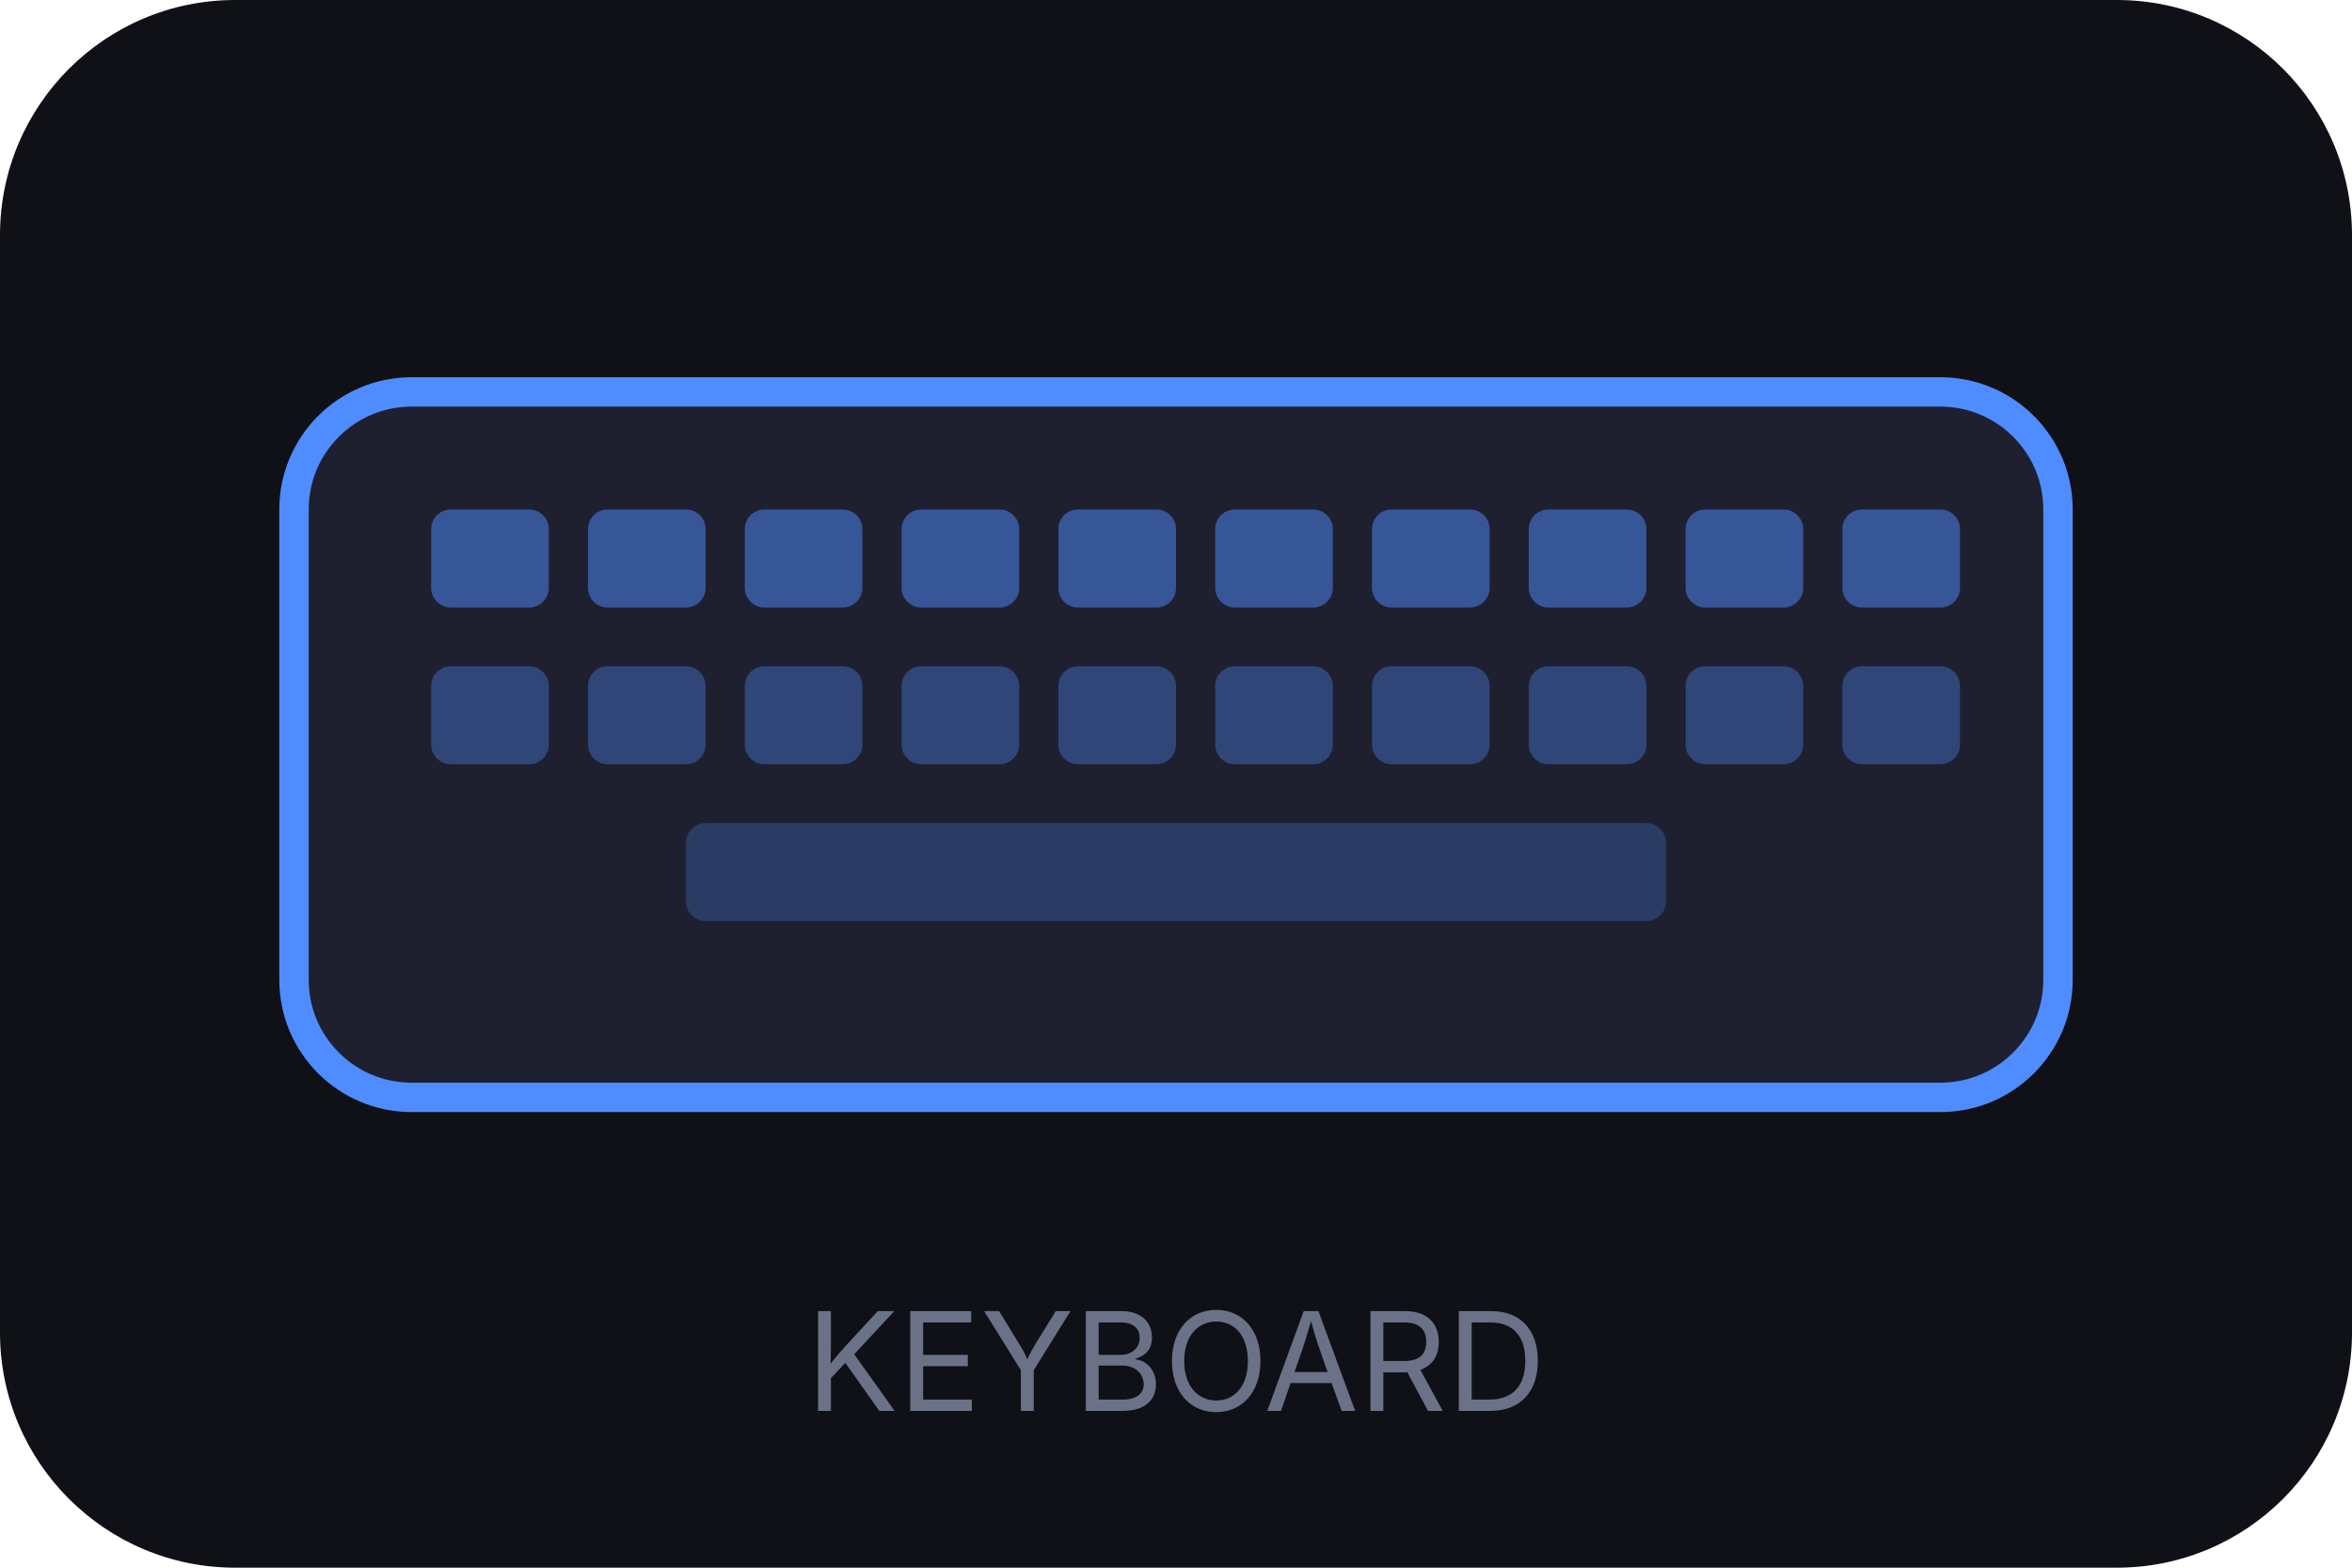
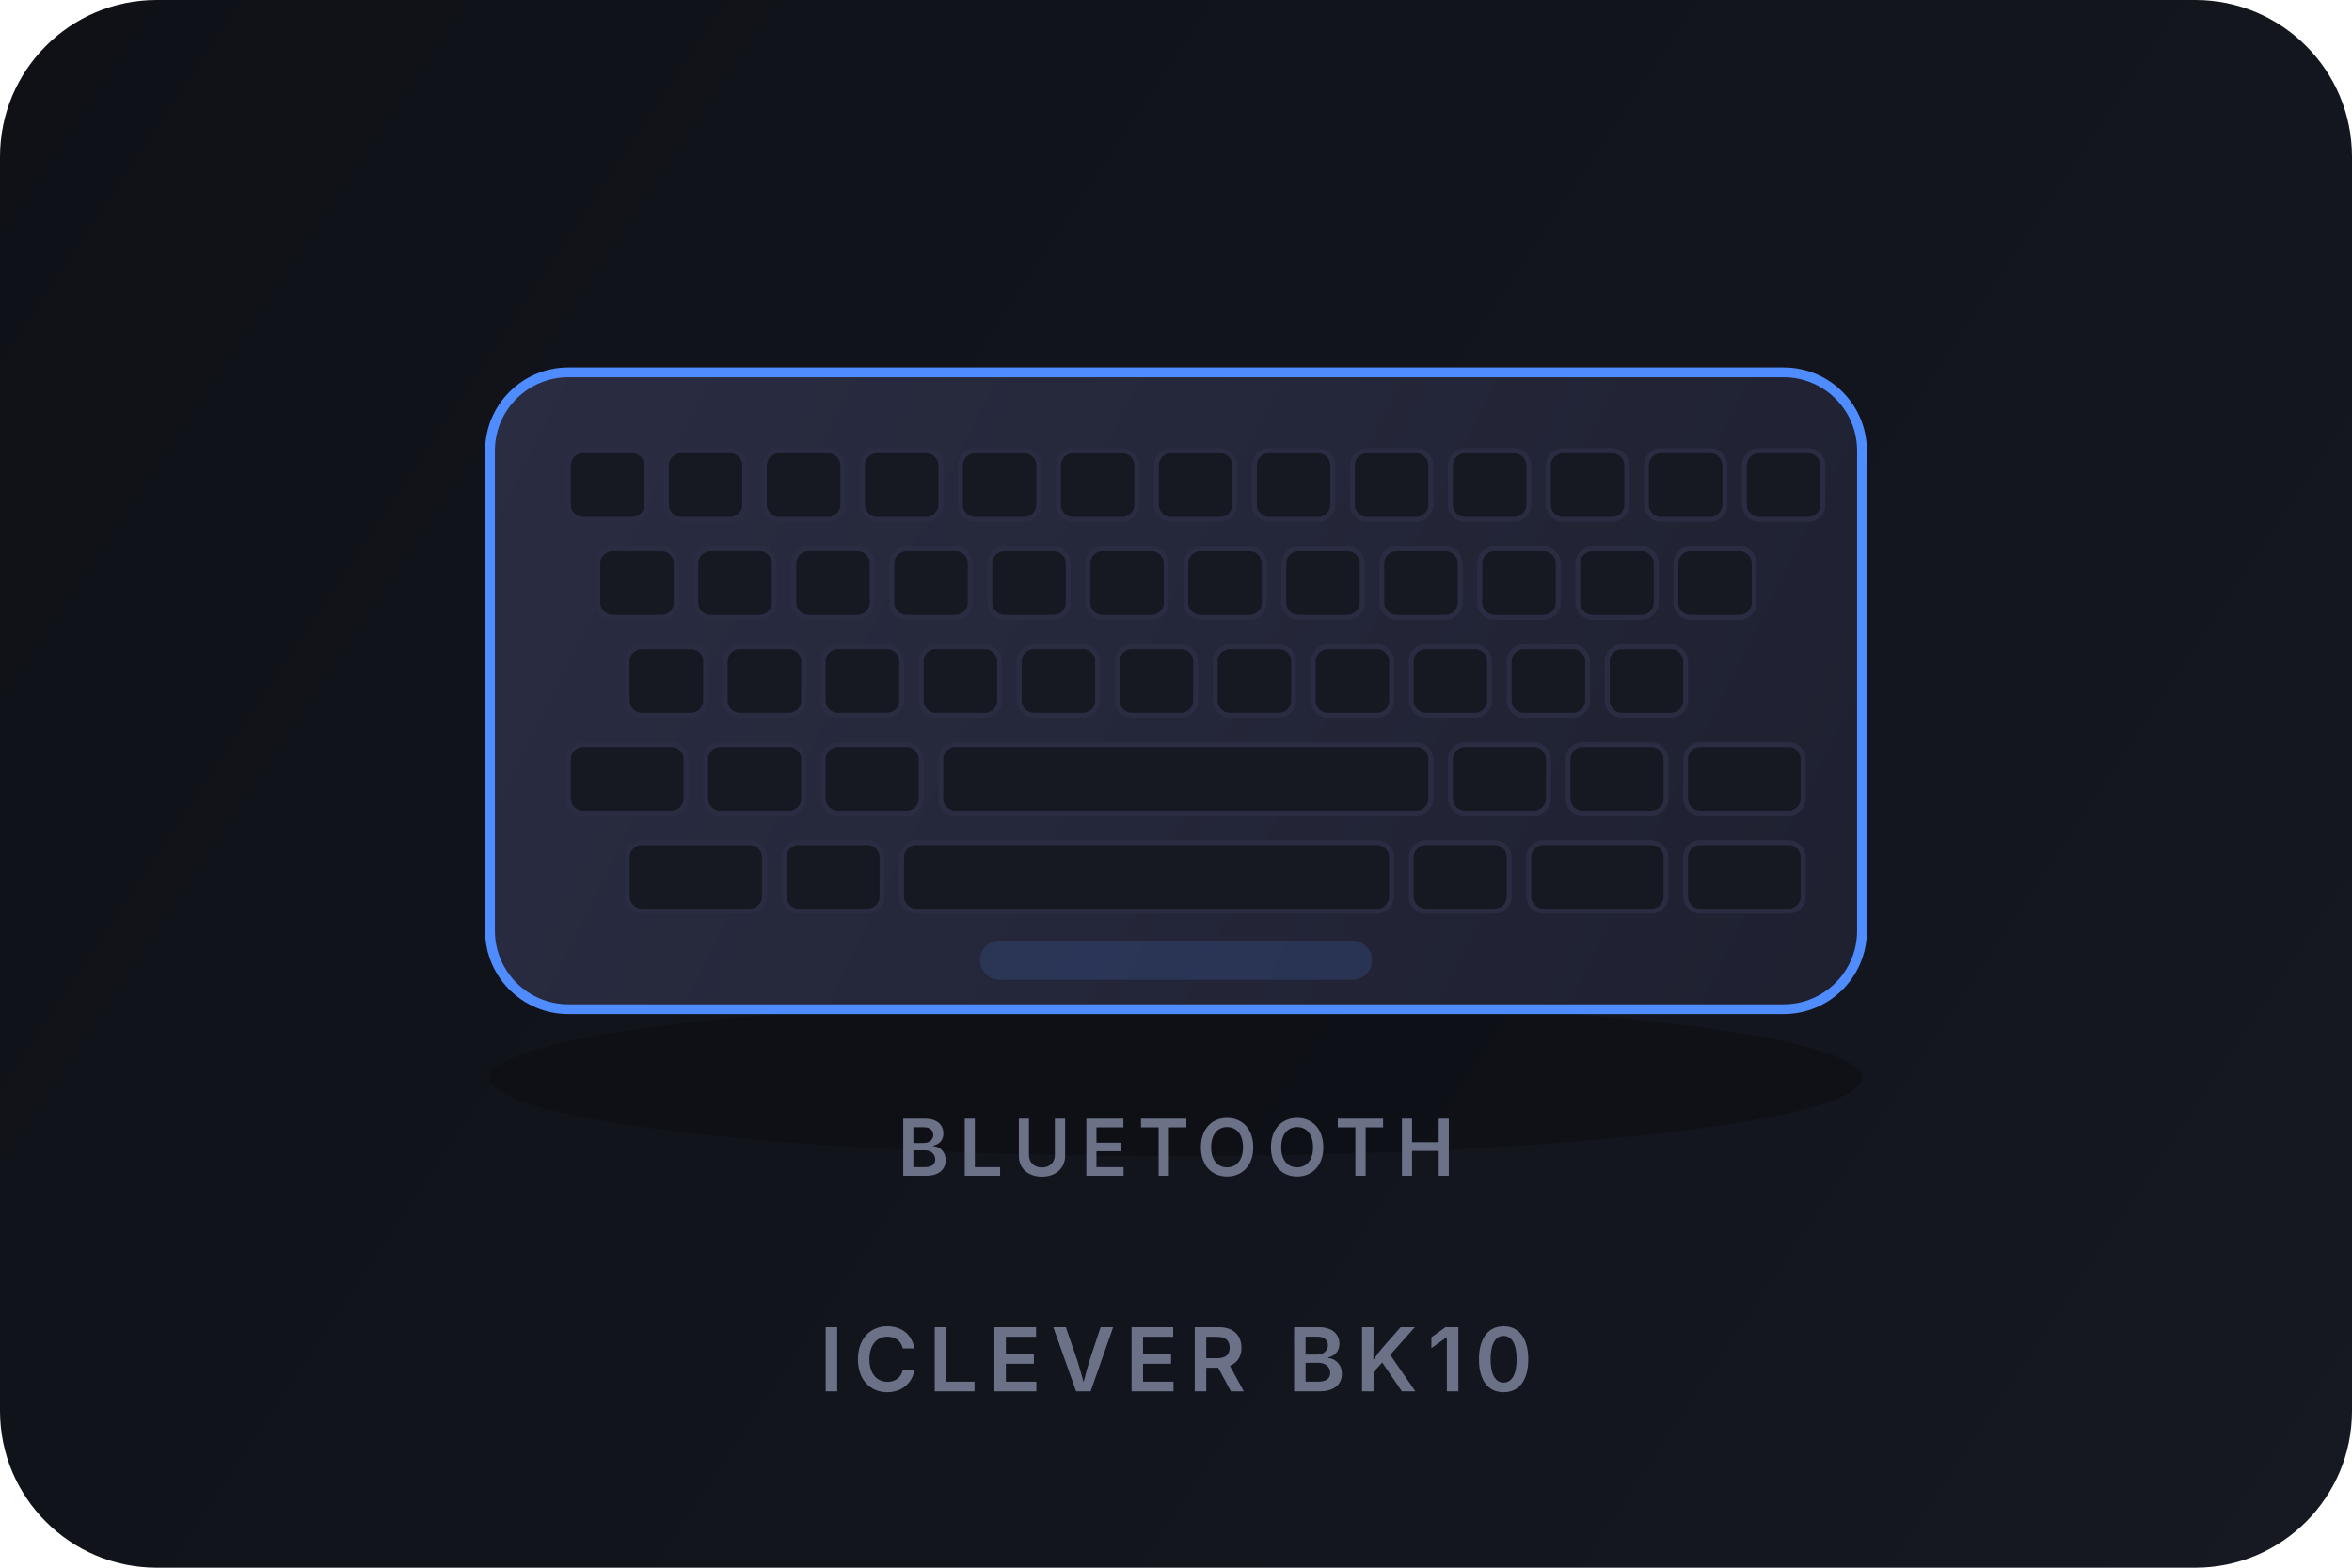
- <svg xmlns="http://www.w3.org/2000/svg" viewBox="0 0 120 80" fill="none">
-   <rect width="120" height="80" rx="12" fill="#0f1117" />
-   <rect x="15" y="20" width="90" height="36" rx="6" fill="#1e2030" stroke="#4f8cff" stroke-width="1.5" />
-   <g fill="#4f8cff" opacity=".5">
-     <rect x="22" y="26" width="6" height="5" rx="1" />
-     <rect x="30" y="26" width="6" height="5" rx="1" />
-     <rect x="38" y="26" width="6" height="5" rx="1" />
-     <rect x="46" y="26" width="6" height="5" rx="1" />
-     <rect x="54" y="26" width="6" height="5" rx="1" />
-     <rect x="62" y="26" width="6" height="5" rx="1" />
-     <rect x="70" y="26" width="6" height="5" rx="1" />
-     <rect x="78" y="26" width="6" height="5" rx="1" />
-     <rect x="86" y="26" width="6" height="5" rx="1" />
-     <rect x="94" y="26" width="6" height="5" rx="1" />
+ <svg xmlns="http://www.w3.org/2000/svg" viewBox="0 0 240 160" fill="none">
+   <defs>
+     <linearGradient id="bg5" x1="0" y1="0" x2="240" y2="160" gradientUnits="userSpaceOnUse">
+       <stop offset="0%" stop-color="#0f1117" />
+       <stop offset="100%" stop-color="#161822" />
+     </linearGradient>
+     <linearGradient id="kb" x1="50" y1="40" x2="190" y2="110" gradientUnits="userSpaceOnUse">
+       <stop offset="0%" stop-color="#2a2d42" />
+       <stop offset="100%" stop-color="#1e2030" />
+     </linearGradient>
+   </defs>
+   <rect width="240" height="160" rx="16" fill="url(#bg5)" />
+   <ellipse cx="120" cy="110" rx="70" ry="8" fill="#0a0b0f" opacity=".5" />
+   <rect x="50" y="38" width="140" height="65" rx="8" fill="url(#kb)" stroke="#4f8cff" stroke-width="1" />
+   <rect x="50" y="38" width="140" height="65" rx="8" fill="none" stroke="#4f8cff" stroke-width="0.3" opacity=".3" />
+   <g fill="#161822" stroke="#2a2d42" stroke-width="0.5">
+     <rect x="58" y="46" width="8" height="7" rx="1.5" />
+     <rect x="68" y="46" width="8" height="7" rx="1.5" />
+     <rect x="78" y="46" width="8" height="7" rx="1.5" />
+     <rect x="88" y="46" width="8" height="7" rx="1.5" />
+     <rect x="98" y="46" width="8" height="7" rx="1.5" />
+     <rect x="108" y="46" width="8" height="7" rx="1.5" />
+     <rect x="118" y="46" width="8" height="7" rx="1.5" />
+     <rect x="128" y="46" width="8" height="7" rx="1.5" />
+     <rect x="138" y="46" width="8" height="7" rx="1.5" />
+     <rect x="148" y="46" width="8" height="7" rx="1.5" />
+     <rect x="158" y="46" width="8" height="7" rx="1.5" />
+     <rect x="168" y="46" width="8" height="7" rx="1.5" />
+     <rect x="178" y="46" width="8" height="7" rx="1.5" />
+     <rect x="61" y="56" width="8" height="7" rx="1.5" />
+     <rect x="71" y="56" width="8" height="7" rx="1.5" />
+     <rect x="81" y="56" width="8" height="7" rx="1.5" />
+     <rect x="91" y="56" width="8" height="7" rx="1.5" />
+     <rect x="101" y="56" width="8" height="7" rx="1.5" />
+     <rect x="111" y="56" width="8" height="7" rx="1.5" />
+     <rect x="121" y="56" width="8" height="7" rx="1.5" />
+     <rect x="131" y="56" width="8" height="7" rx="1.5" />
+     <rect x="141" y="56" width="8" height="7" rx="1.5" />
+     <rect x="151" y="56" width="8" height="7" rx="1.5" />
+     <rect x="161" y="56" width="8" height="7" rx="1.5" />
+     <rect x="171" y="56" width="8" height="7" rx="1.5" />
+     <rect x="64" y="66" width="8" height="7" rx="1.5" />
+     <rect x="74" y="66" width="8" height="7" rx="1.5" />
+     <rect x="84" y="66" width="8" height="7" rx="1.5" />
+     <rect x="94" y="66" width="8" height="7" rx="1.5" />
+     <rect x="104" y="66" width="8" height="7" rx="1.5" />
+     <rect x="114" y="66" width="8" height="7" rx="1.5" />
+     <rect x="124" y="66" width="8" height="7" rx="1.5" />
+     <rect x="134" y="66" width="8" height="7" rx="1.5" />
+     <rect x="144" y="66" width="8" height="7" rx="1.5" />
+     <rect x="154" y="66" width="8" height="7" rx="1.5" />
+     <rect x="164" y="66" width="8" height="7" rx="1.5" />
+     <rect x="58" y="76" width="12" height="7" rx="1.5" />
+     <rect x="72" y="76" width="10" height="7" rx="1.5" />
+     <rect x="84" y="76" width="10" height="7" rx="1.5" />
+     <rect x="96" y="76" width="50" height="7" rx="1.5" />
+     <rect x="148" y="76" width="10" height="7" rx="1.5" />
+     <rect x="160" y="76" width="10" height="7" rx="1.5" />
+     <rect x="172" y="76" width="12" height="7" rx="1.5" />
+     <rect x="64" y="86" width="14" height="7" rx="1.5" />
+     <rect x="80" y="86" width="10" height="7" rx="1.5" />
+     <rect x="92" y="86" width="50" height="7" rx="1.5" />
+     <rect x="144" y="86" width="10" height="7" rx="1.5" />
+     <rect x="156" y="86" width="14" height="7" rx="1.5" />
+     <rect x="172" y="86" width="12" height="7" rx="1.5" />
  </g>
-   <g fill="#4f8cff" opacity=".35">
-     <rect x="22" y="34" width="6" height="5" rx="1" />
-     <rect x="30" y="34" width="6" height="5" rx="1" />
-     <rect x="38" y="34" width="6" height="5" rx="1" />
-     <rect x="46" y="34" width="6" height="5" rx="1" />
-     <rect x="54" y="34" width="6" height="5" rx="1" />
-     <rect x="62" y="34" width="6" height="5" rx="1" />
-     <rect x="70" y="34" width="6" height="5" rx="1" />
-     <rect x="78" y="34" width="6" height="5" rx="1" />
-     <rect x="86" y="34" width="6" height="5" rx="1" />
-     <rect x="94" y="34" width="6" height="5" rx="1" />
-   </g>
-   <rect x="35" y="42" width="50" height="5" rx="1" fill="#4f8cff" opacity=".25" />
-   <text x="60" y="72" text-anchor="middle" fill="#6b7288" font-size="7" font-family="Inter,sans-serif">KEYBOARD</text>
+   <rect x="100" y="96" width="40" height="4" rx="2" fill="#4f8cff" opacity=".15" />
+   <text x="120" y="120" text-anchor="middle" fill="#6b7288" font-size="8" font-family="Inter,sans-serif" font-weight="600" letter-spacing="1">BLUETOOTH</text>
+   <text x="120" y="142" text-anchor="middle" fill="#6b7288" font-size="9" font-family="Inter,sans-serif" font-weight="600" letter-spacing="1">ICLEVER BK10</text>
</svg>
